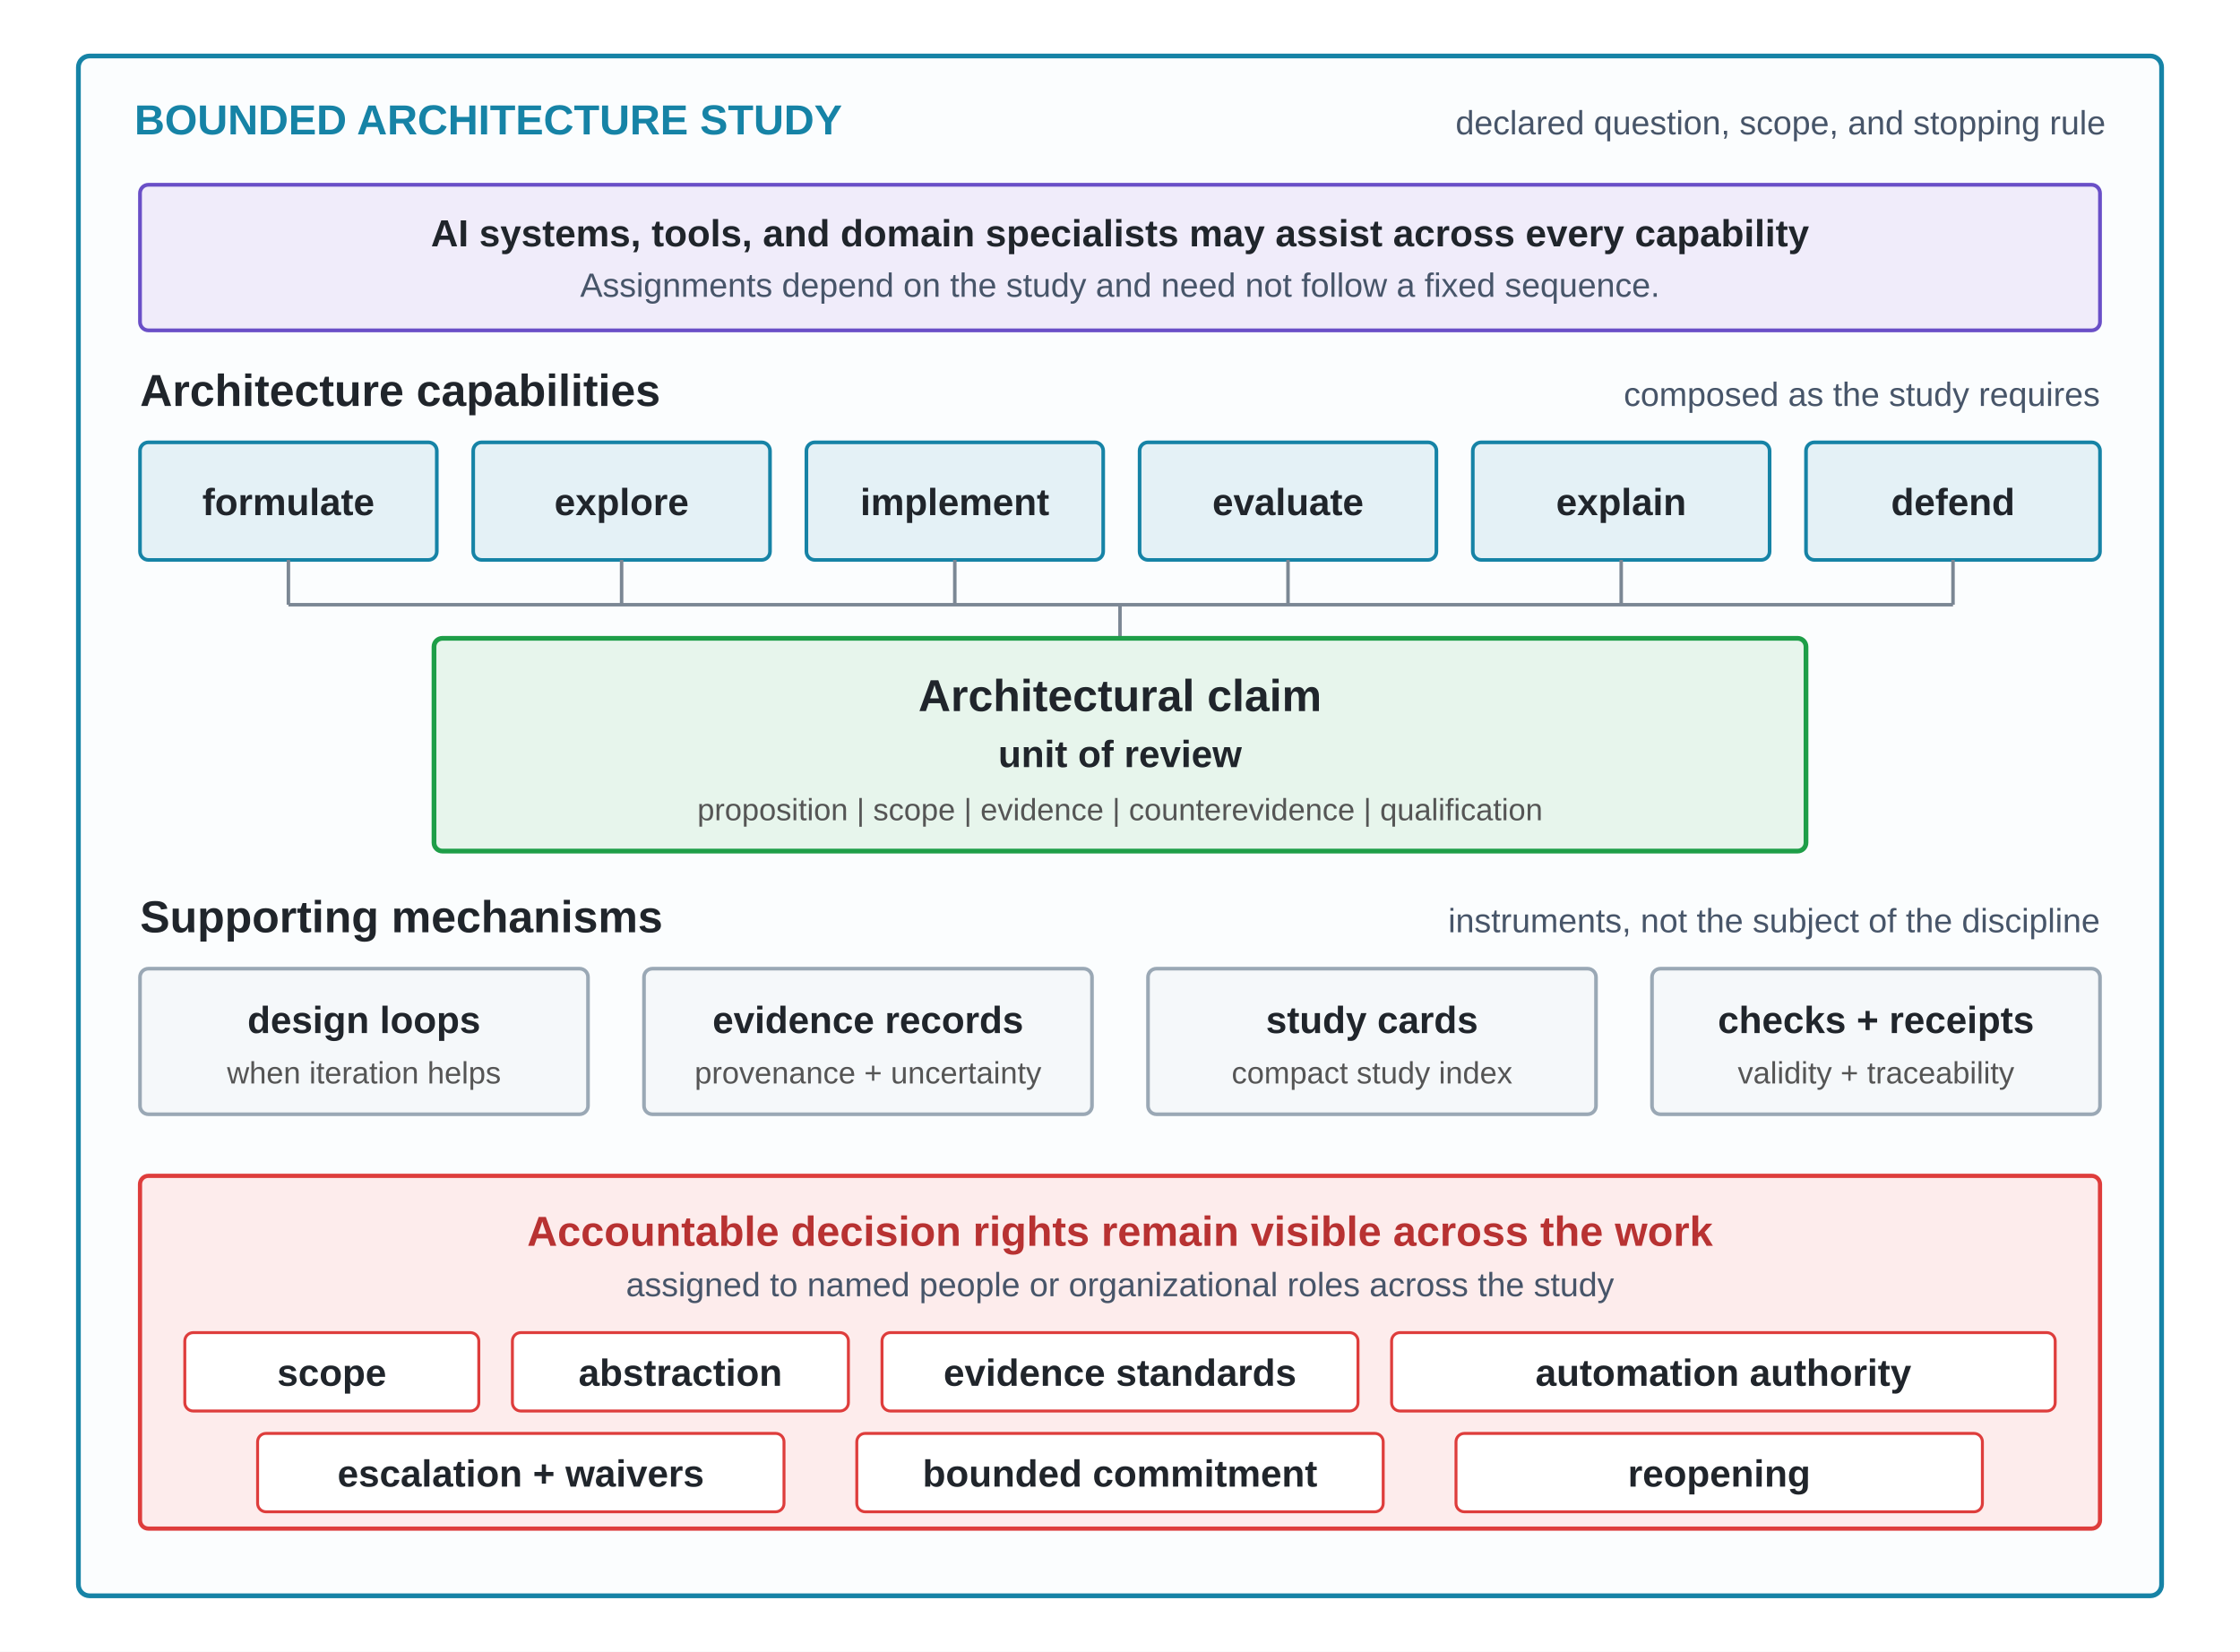
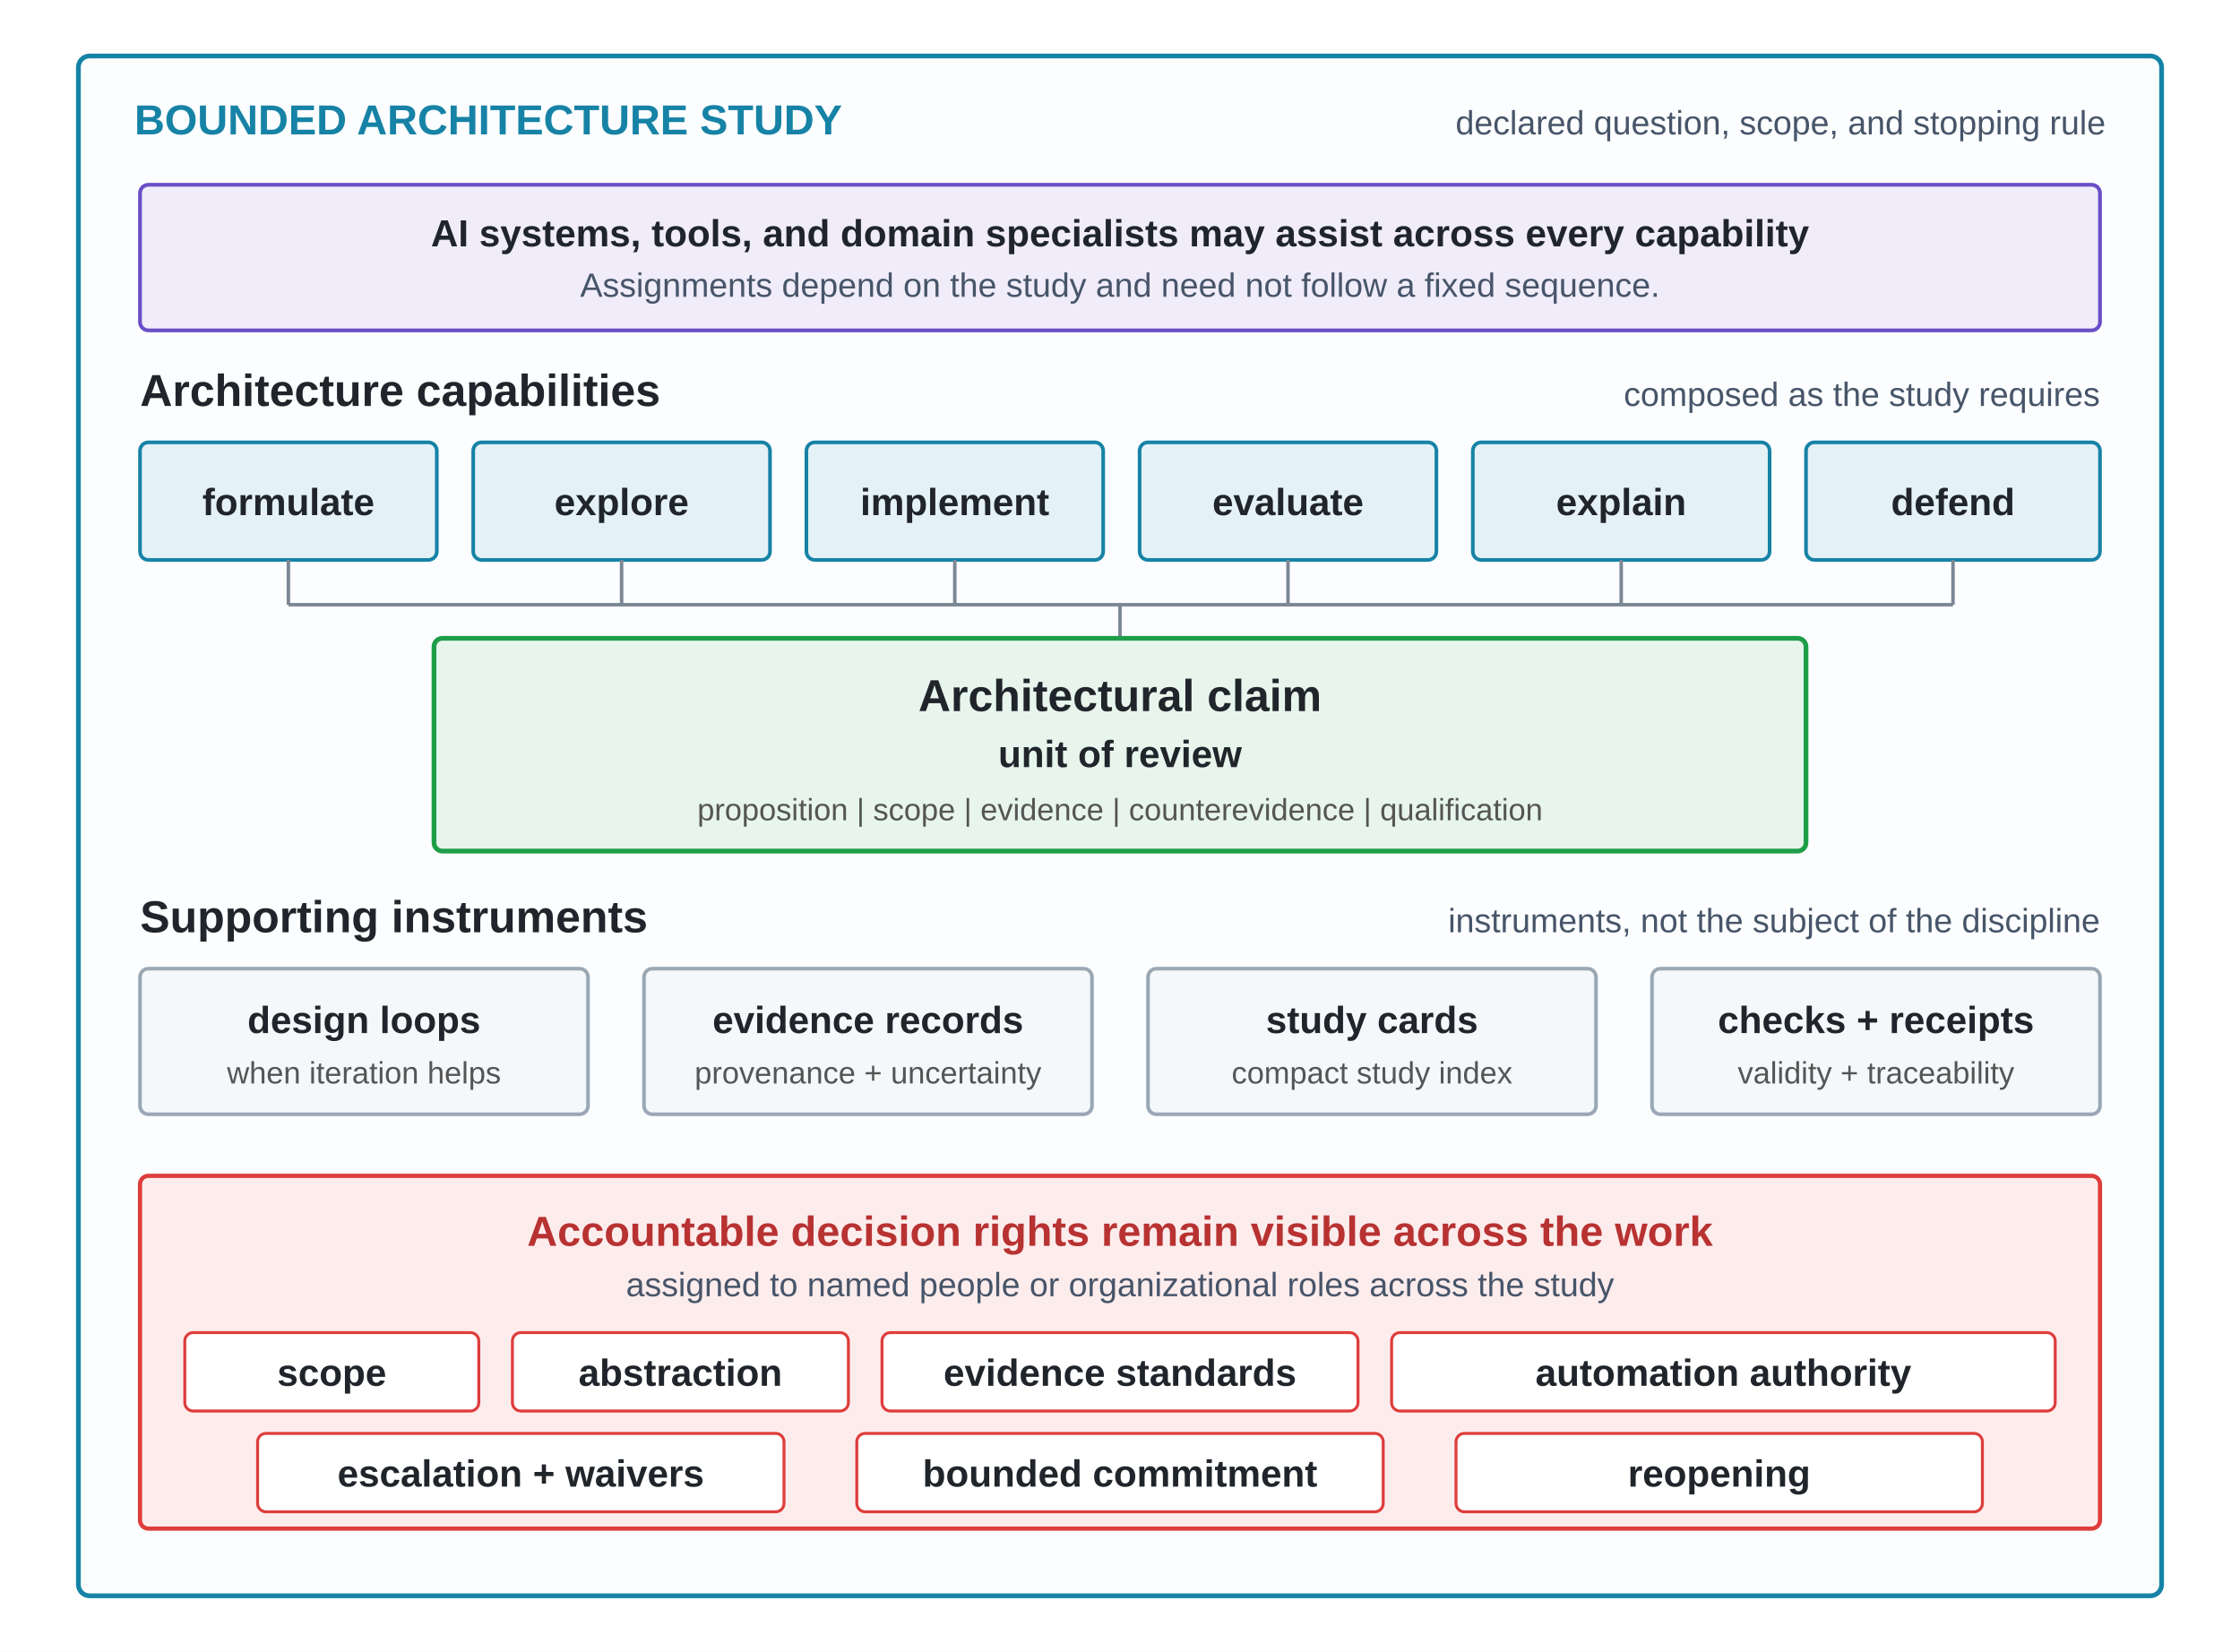
<svg xmlns="http://www.w3.org/2000/svg" viewBox="0 0 800 590" role="img" aria-labelledby="boundary-title boundary-desc">
  <defs>
    <style>
      .font { font-family: Arial, Helvetica, sans-serif; }
      .study { fill: #FBFDFE; stroke: #1683A6; stroke-width: 1.7; }
      .assist { fill: #F0ECFA; stroke: #6A4FC7; stroke-width: 1.35; }
      .capability { fill: #E4F1F6; stroke: #1683A6; stroke-width: 1.3; }
      .claim { fill: #E7F5EC; stroke: #1E9E48; stroke-width: 1.7; }
      .mechanism { fill: #F5F8FA; stroke: #9AA8B5; stroke-width: 1.3; }
      .rights { fill: #FDECEC; stroke: #DE3D3C; stroke-width: 1.5; }
      .right { fill: #FFFFFF; stroke: #DE3D3C; stroke-width: 1.05; }
      .study-label { font-size: 15px; font-weight: 700; fill: #1683A6; }
      .heading { font-size: 16px; font-weight: 700; fill: #20252B; }
      .label { font-size: 13.5px; font-weight: 700; fill: #20252B; }
      .small { font-size: 12px; fill: #475569; }
      .micro { font-size: 11px; fill: #555555; }
      .rights-label { font-size: 15px; font-weight: 700; fill: #B83232; }
      .support-line { stroke: #7B8794; stroke-width: 1.25; fill: none; }
    </style>
  </defs>
  <rect width="800" height="590" fill="#FFFFFF" />
  <g class="font">
    <rect class="study" x="28" y="20" width="744" height="550" rx="4" />
    <text class="study-label" x="48" y="48">BOUNDED ARCHITECTURE STUDY</text>
    <text class="small" x="752" y="48" text-anchor="end">declared question, scope, and stopping rule</text>
    <rect class="assist" x="50" y="66" width="700" height="52" rx="3" />
    <text class="label" x="400" y="88" text-anchor="middle">AI systems, tools, and domain specialists may assist across every capability</text>
    <text class="small" x="400" y="106" text-anchor="middle">Assignments depend on the study and need not follow a fixed sequence.</text>
    <text class="heading" x="50" y="145">Architecture capabilities</text>
    <text class="small" x="750" y="145" text-anchor="end">composed as the study requires</text>
    <rect class="capability" x="50" y="158" width="106" height="42" rx="3" />
    <text class="label" x="103" y="184" text-anchor="middle">formulate</text>
    <rect class="capability" x="169" y="158" width="106" height="42" rx="3" />
    <text class="label" x="222" y="184" text-anchor="middle">explore</text>
    <rect class="capability" x="288" y="158" width="106" height="42" rx="3" />
    <text class="label" x="341" y="184" text-anchor="middle">implement</text>
    <rect class="capability" x="407" y="158" width="106" height="42" rx="3" />
    <text class="label" x="460" y="184" text-anchor="middle">evaluate</text>
    <rect class="capability" x="526" y="158" width="106" height="42" rx="3" />
    <text class="label" x="579" y="184" text-anchor="middle">explain</text>
    <rect class="capability" x="645" y="158" width="105" height="42" rx="3" />
    <text class="label" x="697.5" y="184" text-anchor="middle">defend</text>
    <line class="support-line" x1="103" y1="200" x2="103" y2="216" />
    <line class="support-line" x1="222" y1="200" x2="222" y2="216" />
    <line class="support-line" x1="341" y1="200" x2="341" y2="216" />
    <line class="support-line" x1="460" y1="200" x2="460" y2="216" />
    <line class="support-line" x1="579" y1="200" x2="579" y2="216" />
    <line class="support-line" x1="697.5" y1="200" x2="697.5" y2="216" />
    <line class="support-line" x1="103" y1="216" x2="697.5" y2="216" />
    <line class="support-line" x1="400" y1="216" x2="400" y2="228" />
    <rect class="claim" x="155" y="228" width="490" height="76" rx="3" />
    <text class="heading" x="400" y="254" text-anchor="middle">Architectural claim</text>
    <text class="label" x="400" y="274" text-anchor="middle">unit of review</text>
    <text class="micro" x="400" y="293" text-anchor="middle">proposition  |  scope  |  evidence  |  counterevidence  |  qualification</text>
-     <text class="heading" x="50" y="333">Supporting mechanisms</text>
+     <text class="heading" x="50" y="333">Supporting instruments</text>
    <text class="small" x="750" y="333" text-anchor="end">instruments, not the subject of the discipline</text>
    <rect class="mechanism" x="50" y="346" width="160" height="52" rx="3" />
    <text class="label" x="130" y="369" text-anchor="middle">design loops</text>
    <text class="micro" x="130" y="387" text-anchor="middle">when iteration helps</text>
    <rect class="mechanism" x="230" y="346" width="160" height="52" rx="3" />
    <text class="label" x="310" y="369" text-anchor="middle">evidence records</text>
    <text class="micro" x="310" y="387" text-anchor="middle">provenance + uncertainty</text>
    <rect class="mechanism" x="410" y="346" width="160" height="52" rx="3" />
    <text class="label" x="490" y="369" text-anchor="middle">study cards</text>
    <text class="micro" x="490" y="387" text-anchor="middle">compact study index</text>
    <rect class="mechanism" x="590" y="346" width="160" height="52" rx="3" />
    <text class="label" x="670" y="369" text-anchor="middle">checks + receipts</text>
    <text class="micro" x="670" y="387" text-anchor="middle">validity + traceability</text>
    <rect class="rights" x="50" y="420" width="700" height="126" rx="3" />
    <text class="rights-label" x="400" y="445" text-anchor="middle">Accountable decision rights remain visible across the work</text>
    <text class="small" x="400" y="463" text-anchor="middle">assigned to named people or organizational roles across the study</text>
    <rect class="right" x="66" y="476" width="105" height="28" rx="3" />
    <text class="label" x="118.5" y="495" text-anchor="middle">scope</text>
    <rect class="right" x="183" y="476" width="120" height="28" rx="3" />
    <text class="label" x="243" y="495" text-anchor="middle">abstraction</text>
    <rect class="right" x="315" y="476" width="170" height="28" rx="3" />
    <text class="label" x="400" y="495" text-anchor="middle">evidence standards</text>
    <rect class="right" x="497" y="476" width="237" height="28" rx="3" />
    <text class="label" x="615.5" y="495" text-anchor="middle">automation authority</text>
    <rect class="right" x="92" y="512" width="188" height="28" rx="3" />
    <text class="label" x="186" y="531" text-anchor="middle">escalation + waivers</text>
    <rect class="right" x="306" y="512" width="188" height="28" rx="3" />
    <text class="label" x="400" y="531" text-anchor="middle">bounded commitment</text>
    <rect class="right" x="520" y="512" width="188" height="28" rx="3" />
    <text class="label" x="614" y="531" text-anchor="middle">reopening</text>
  </g>
</svg>
